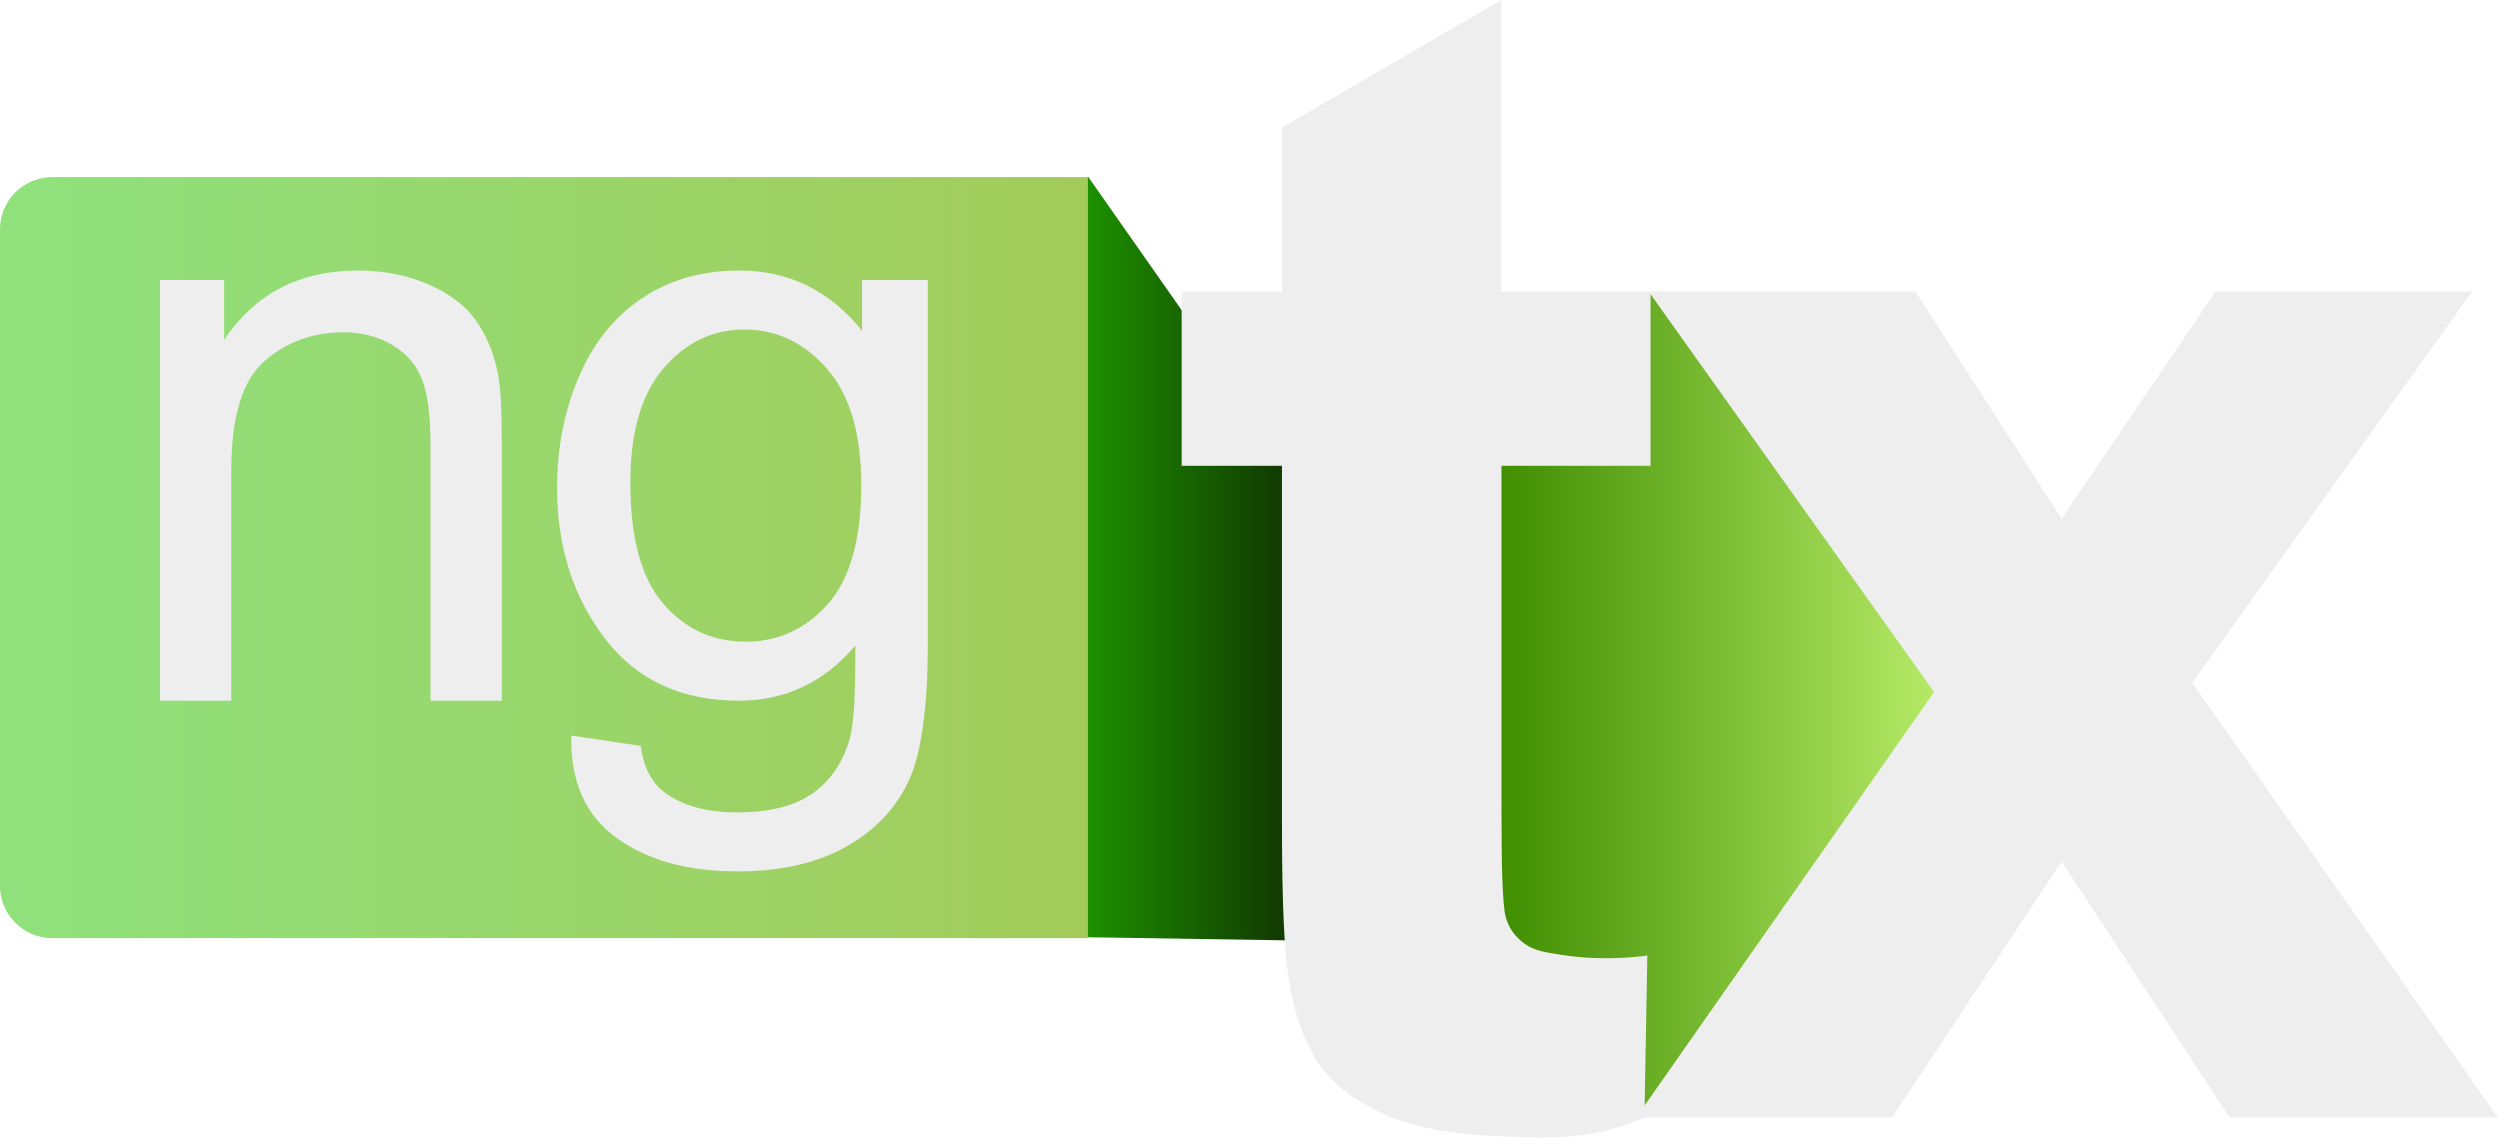
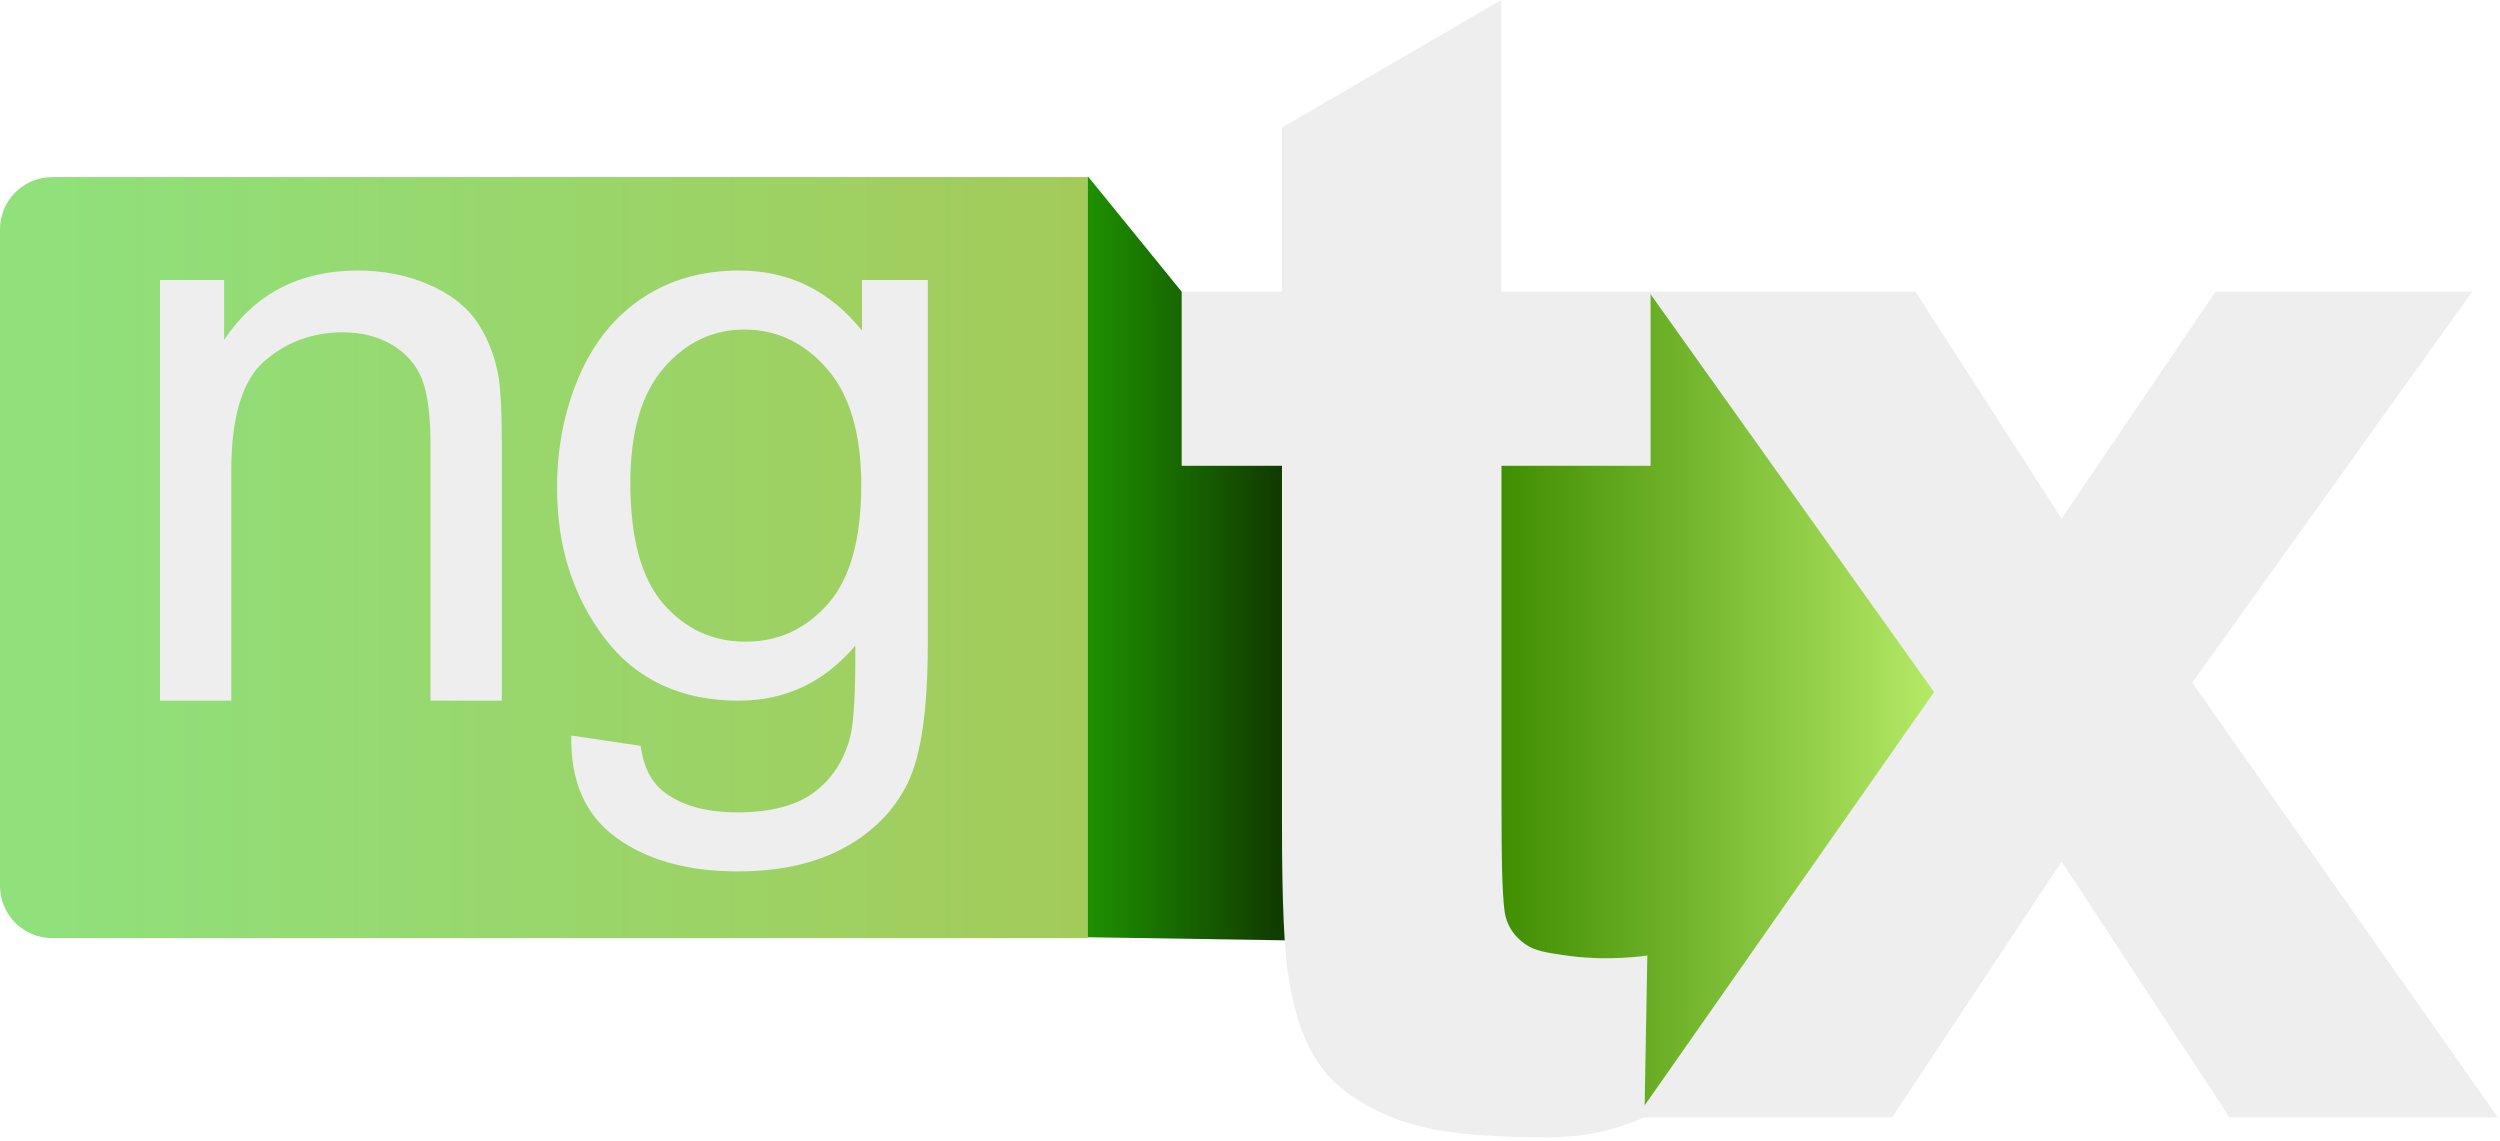
<svg xmlns="http://www.w3.org/2000/svg" width="100%" height="100%" viewBox="0 0 708 323" version="1.1" xml:space="preserve" style="fill-rule:evenodd;clip-rule:evenodd;stroke-linejoin:round;stroke-miterlimit:2;">
-   <path d="M308.054,50.153L14.801,50.153C6.627,50.153 0,56.78 0,64.955C-0,104.357 -0,211.478 -0,250.88C0,259.054 6.627,265.681 14.801,265.681L308.054,265.681L308.054,50.153Z" style="fill:url(#_Linear1);" />
-   <path d="M582.777,201.341L523.16,315.632L425.16,315.632L425.16,82.765L518.838,82.765L582.777,201.341ZM364.448,130.361L363.942,266.304L308.054,265.427L308.054,49.899L364.448,130.361Z" style="fill:url(#_Linear2);" />
-   <g id="ng">
-     <path d="M45.302,198.432L45.302,79.305L63.474,79.305L63.474,96.243C72.223,83.157 84.861,76.613 101.388,76.613C108.567,76.613 115.166,77.903 121.186,80.483C127.206,83.063 131.712,86.447 134.703,90.635C137.694,94.822 139.788,99.795 140.985,105.554C141.733,109.293 142.106,115.836 142.106,125.184L142.106,198.432L121.916,198.432L121.916,125.969C121.916,117.743 121.13,111.592 119.56,107.517C117.989,103.441 115.204,100.188 111.203,97.758C107.202,95.327 102.51,94.112 97.126,94.112C88.526,94.112 81.104,96.842 74.859,102.301C68.615,107.76 65.493,118.117 65.493,133.372L65.493,198.432L45.302,198.432Z" style="fill-rule:nonzero;fill:#eee" />
-     <path d="M161.797,208.303L181.428,211.22C182.25,217.277 184.531,221.689 188.27,224.456C193.28,228.195 200.123,230.064 208.798,230.064C218.145,230.064 225.362,228.195 230.447,224.456C235.532,220.717 238.972,215.482 240.767,208.752C241.813,204.639 242.3,196.002 242.225,182.84C233.401,193.235 222.408,198.432 209.246,198.432C192.869,198.432 180.194,192.524 171.22,180.709C162.246,168.893 157.759,154.722 157.759,138.196C157.759,126.829 159.816,116.341 163.929,106.731C168.042,97.122 174.006,89.7 181.82,84.465C189.635,79.231 198.814,76.613 209.358,76.613C223.417,76.613 235.008,82.297 244.132,93.663L244.132,79.305L262.752,79.305L262.752,182.279C262.752,200.825 260.864,213.968 257.088,221.708C253.311,229.448 247.329,235.561 239.14,240.048C230.951,244.535 220.875,246.778 208.91,246.778C194.701,246.778 183.222,243.581 174.473,237.187C165.723,230.794 161.498,221.166 161.797,208.303ZM178.511,136.737C178.511,152.367 181.615,163.771 187.821,170.95C194.028,178.129 201.805,181.718 211.153,181.718C220.426,181.718 228.203,178.148 234.485,171.006C240.767,163.864 243.907,152.666 243.907,137.41C243.907,122.828 240.673,111.835 234.204,104.432C227.736,97.028 219.94,93.327 210.817,93.327C201.843,93.327 194.215,96.972 187.934,104.264C181.652,111.555 178.511,122.379 178.511,136.737Z" style="fill-rule:nonzero;fill:#eee" />
-   </g>
-   <g id="tx">
-     <path d="M467.441,82.58L467.441,131.908L425.16,131.908L425.16,226.16C425.16,245.245 425.564,256.366 426.371,259.523C427.178,262.679 429.014,265.285 431.876,267.34C434.739,269.396 438.276,269.781 442.337,270.423C455.226,272.463 466.527,270.585 466.527,270.585L465.705,316.448C451.318,322.614 441.538,322.529 423.618,321.733C412.472,321.238 402.404,319.861 393.449,316.118C384.494,312.374 377.924,307.529 373.74,301.583C369.556,295.638 366.656,287.6 365.041,277.47C363.72,270.276 363.059,255.742 363.059,233.868L363.059,131.908L334.652,131.908L334.652,82.58L363.059,82.58L363.059,36.115L425.16,-0L425.16,82.58L467.441,82.58Z" style="fill-rule:nonzero;fill:#eee" />
-     <path d="M463.387,316.448L547.729,195.991L466.91,82.58L542.444,82.58L583.844,146.883L627.446,82.58L700.117,82.58L620.84,193.348L707.384,316.448L631.41,316.448L583.844,243.997L535.837,316.448L463.387,316.448Z" style="fill-rule:nonzero;fill:#eee" />
+   <g id="green">
+     <path d="M308.054,50.153L14.801,50.153C6.627,50.153 0,56.78 0,64.955L0,250.88C0,259.054 6.627,265.681 14.801,265.681L308.054,265.681L308.054,50.153Z" style="fill:url(#_Linear1);" />
+     <path d="M582.777,201.341L523.16,315.632L425.16,315.632L425.16,82.765L518.838,82.765L582.777,201.341ZM364.448,119.267L363.942,266.304L308.054,265.427L308.054,49.899L364.448,119.267Z" style="fill:url(#_Linear2);" />
+     <g id="ng">
+       <path d="M45.302,198.432L45.302,79.305L63.474,79.305L63.474,96.243C72.223,83.157 84.861,76.613 101.388,76.613C108.567,76.613 115.166,77.903 121.186,80.483C127.206,83.063 131.712,86.447 134.703,90.635C137.694,94.822 139.788,99.795 140.985,105.554C141.733,109.293 142.106,115.836 142.106,125.184L142.106,198.432L121.916,198.432L121.916,125.969C121.916,117.743 121.13,111.592 119.56,107.517C117.989,103.441 115.204,100.188 111.203,97.758C107.202,95.327 102.51,94.112 97.126,94.112C88.526,94.112 81.104,96.842 74.859,102.301C68.615,107.76 65.493,118.117 65.493,133.372L65.493,198.432L45.302,198.432Z" style="fill:rgb(238,238,238);fill-rule:nonzero;" />
+       <path d="M161.797,208.303L181.428,211.22C182.25,217.277 184.531,221.689 188.27,224.456C193.28,228.195 200.123,230.064 208.798,230.064C218.145,230.064 225.362,228.195 230.447,224.456C235.532,220.717 238.972,215.482 240.767,208.752C241.813,204.639 242.3,196.002 242.225,182.84C233.401,193.235 222.408,198.432 209.246,198.432C192.869,198.432 180.194,192.524 171.22,180.709C162.246,168.893 157.759,154.722 157.759,138.196C157.759,126.829 159.816,116.341 163.929,106.731C168.042,97.122 174.006,89.7 181.82,84.465C189.635,79.231 198.814,76.613 209.358,76.613C223.417,76.613 235.008,82.297 244.132,93.663L244.132,79.305L262.752,79.305L262.752,182.279C262.752,200.825 260.864,213.968 257.088,221.708C253.311,229.448 247.329,235.561 239.14,240.048C230.951,244.535 220.875,246.778 208.91,246.778C194.701,246.778 183.222,243.581 174.473,237.187C165.723,230.794 161.498,221.166 161.797,208.303ZM178.511,136.737C178.511,152.367 181.615,163.771 187.821,170.95C194.028,178.129 201.805,181.718 211.153,181.718C220.426,181.718 228.203,178.148 234.485,171.006C240.767,163.864 243.907,152.666 243.907,137.41C243.907,122.828 240.673,111.835 234.204,104.432C227.736,97.028 219.94,93.327 210.817,93.327C201.843,93.327 194.215,96.972 187.934,104.264C181.652,111.555 178.511,122.379 178.511,136.737Z" style="fill:rgb(238,238,238);fill-rule:nonzero;" />
+     </g>
+     <g id="tx">
+       <path d="M467.441,82.58L467.441,131.908L425.16,131.908L425.16,226.16C425.16,245.245 425.564,256.366 426.371,259.523C427.178,262.679 429.014,265.285 431.876,267.34C434.739,269.396 438.276,269.781 442.337,270.423C455.226,272.463 466.527,270.585 466.527,270.585L465.705,316.448C451.318,322.614 441.538,322.529 423.618,321.733C412.472,321.238 402.404,319.861 393.449,316.118C384.494,312.374 377.924,307.529 373.74,301.583C369.556,295.638 366.656,287.6 365.041,277.47C363.72,270.276 363.059,255.742 363.059,233.868L363.059,131.908L334.652,131.908L334.652,82.58L363.059,82.58L363.059,36.115L425.16,-0L425.16,82.58L467.441,82.58Z" style="fill:rgb(238,238,238);fill-rule:nonzero;" />
+       <path d="M463.387,316.448L547.729,195.991L466.91,82.58L542.444,82.58L583.844,146.883L627.446,82.58L700.117,82.58L620.84,193.348L707.384,316.448L631.41,316.448L583.844,243.997L535.837,316.448L463.387,316.448Z" style="fill:rgb(238,238,238);fill-rule:nonzero;" />
+     </g>
  </g>
  <defs>
    <linearGradient id="_Linear1" x1="0" y1="0" x2="1" y2="0" gradientUnits="userSpaceOnUse" gradientTransform="matrix(291.192,0,0,291.943,16.8622,161.427)">
      <stop offset="0" style="stop-color:rgb(144,224,123);stop-opacity:1" />
      <stop offset="1" style="stop-color:rgb(163,203,90);stop-opacity:1" />
    </linearGradient>
    <linearGradient id="_Linear2" x1="0" y1="0" x2="1" y2="0" gradientUnits="userSpaceOnUse" gradientTransform="matrix(-269.189,-3.29662e-14,-3.29662e-14,269.189,577.243,211.949)">
      <stop offset="0" style="stop-color:rgb(209,255,127);stop-opacity:1" />
      <stop offset="0.57" style="stop-color:rgb(63,141,0);stop-opacity:1" />
      <stop offset="0.8" style="stop-color:rgb(17,60,0);stop-opacity:1" />
      <stop offset="1" style="stop-color:rgb(29,144,0);stop-opacity:1" />
    </linearGradient>
  </defs>
</svg>
